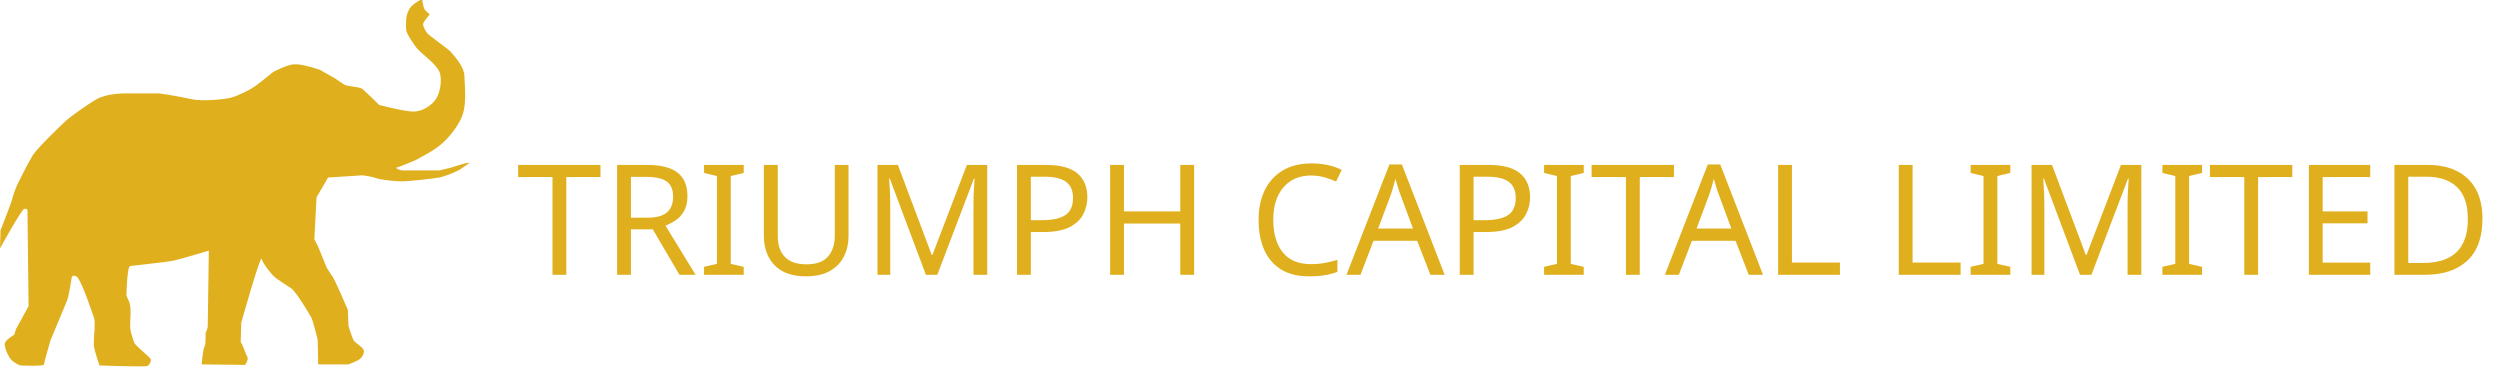
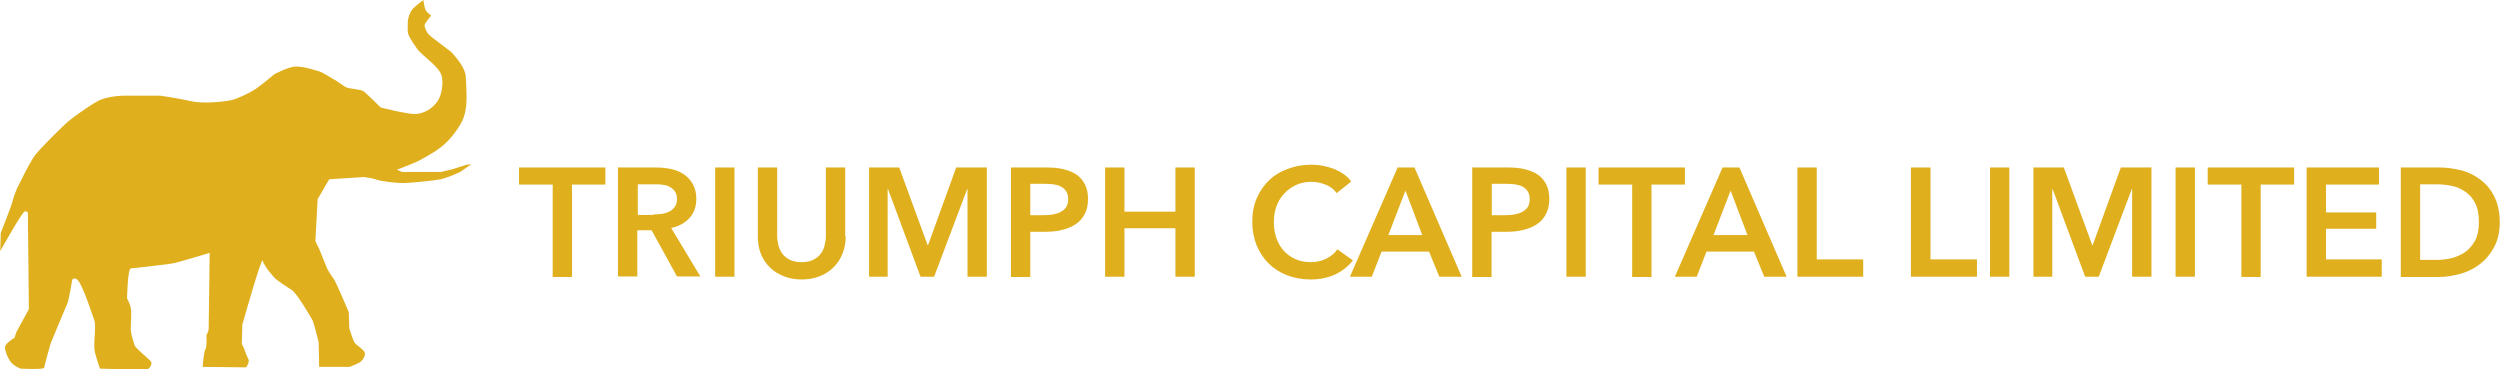
- <svg xmlns="http://www.w3.org/2000/svg" version="1.1" id="Layer_1" x="0px" y="0px" viewBox="0 0 454.9 66.8" enable-background="new 0 0 454.9 66.8" xml:space="preserve">
-   <path fill="#E0AF1D" d="M76.8-0.2c0,0,0.2,1.4,0.4,1.8c0.2,0.4,1,1,1,1s-1.1,1.3-1.2,1.7c-0.1,0.4,0.4,1.3,0.7,1.7  c0.3,0.4,3.8,2.9,4.2,3.3c1,1.1,2.6,3,2.6,4.5c0.1,2.6,0.5,5.6-0.7,8c-1,1.9-2.6,3.9-4.5,5.2c-0.5,0.4-3.2,1.9-3.6,2.1  s-3.3,1.4-3.6,1.4s0.7,0.5,1,0.5C73.5,31,80,31,80,31s1.6-0.4,2.1-0.5c0.5-0.2,2.6-0.8,2.6-0.8l0.8-0.1c0,0-1.4,1-1.9,1.3  s-2.6,1.2-3.7,1.4c-1.1,0.2-5.5,0.7-6.8,0.7c-1.3,0-3.9-0.3-4.7-0.6s-2.4-0.5-2.4-0.5l-6.3,0.4l-2.1,3.6l-0.4,7.6  c0,0,0.4,0.9,0.7,1.4c0.2,0.5,1.5,3.7,1.5,3.7s0.7,1.2,1.1,1.7s2.8,6.1,2.8,6.1l0.1,2.9c0,0,0.7,2.3,1,2.7c0.3,0.4,1.8,1.3,1.8,1.8  c0.1,0.5-0.3,1.2-0.7,1.5c-0.4,0.4-2.1,1-2.1,1h-5.5l-0.1-4.5c0,0-0.8-3.3-1.1-3.9s-2.9-5-3.8-5.5c-0.8-0.5-2-1.3-2.7-1.8  c-0.7-0.5-2.4-2.7-2.6-3.5c-0.2-0.8-3.7,11.6-3.7,11.6l-0.1,3.5c0,0,0.4,0.7,0.6,1.3c0.2,0.5,0.3,0.9,0.6,1.4  c0.3,0.5-0.4,1.5-0.4,1.5l-7.9-0.1c0,0,0.2-2.7,0.5-3.2s0.2-2.5,0.2-2.5s0.4-0.8,0.4-1.2S38,45.6,38,45.6s-5,1.5-6.3,1.8  s-7.4,0.9-8,1c-0.6,0.1-0.7,5.4-0.7,5.4s0.5,1,0.6,1.4c0.3,1.2,0.1,2.4,0.1,3.6c-0.1,1.3,0.3,2.3,0.7,3.5c0.2,0.6,2.8,2.6,3,3  c0.2,0.4-0.2,1.1-0.6,1.3c-0.4,0.2-8.7-0.1-8.7-0.1s-0.9-2.6-1-3.5s0.1-3,0.1-3s0.1-1.7-0.1-2.2c-0.2-0.5-2.3-7-3.2-7.5  c-0.9-0.5-0.9,0.5-0.9,0.5s-0.5,3.2-0.8,3.9c-0.3,0.7-3,7.2-3,7.2S8,66,8,66.3c0.1,0.4-4.3,0.2-4.3,0.2S2.6,66.1,2,65.4  c-0.6-0.7-1.3-2.4-1.1-3s1.7-1.5,1.7-1.5l0.3-1l2.3-4.2L5,38.4c0,0,0.1-0.5-0.6-0.4C3.8,38.3,0,45.2,0,45.2l0.1-3.3  c0,0,2-5.1,2.1-5.6c0.1-0.5,0.7-2.2,0.9-2.6c0.5-1,1.9-3.9,2.9-5.5c1-1.5,5.8-6.1,6.3-6.5c0.6-0.5,3.3-2.5,5.2-3.6  c1.8-1.1,5-1.1,5-1.1h6.5c0,0,3.5,0.5,5.6,1c2.1,0.5,6,0.1,7.3-0.2c1.3-0.3,3.5-1.4,4.5-2.1s3.3-2.6,3.3-2.6s2.6-1.4,3.9-1.4  c1.4-0.1,4.6,1,4.6,1s1.8,1,2.3,1.3c0.5,0.2,2,1.4,2.4,1.5c0.5,0.2,2.3,0.3,2.9,0.6c0.5,0.3,3.2,3,3.2,3s4.6,1.2,6.2,1.2  c1.6,0,3.3-1,4.2-2.4c0.8-1.3,1.2-4.1,0.3-5.3c-1-1.5-2.8-2.6-4-4C75.3,8,74.4,6.8,74,5.8c-0.2-0.5-0.1-1.5-0.1-2.1  c0-0.8,0.4-2,1-2.6C75.5,0.5,76.8-0.2,76.8-0.2z" />
-   <text transform="matrix(1 0 0 1 94 50)" fill="#E0AF1D" font-family="'AvenirNext-DemiBold'" font-size="28">TRIUMPH CAPITAL LIMITED</text>
+ <svg xmlns="http://www.w3.org/2000/svg" version="1.1" id="Layer_1" x="0px" y="0px" viewBox="21.2 460.7 995.6 146.8" enable-background="new 21.2 460.7 995.6 146.8" xml:space="preserve">
+   <path fill="#E0AF1D" d="M189.8,460.7c0,0,0.4,3.1,0.9,4c0.4,0.9,2.2,2.2,2.2,2.2s-2.4,2.9-2.6,3.7c-0.2,0.9,0.9,2.9,1.5,3.7  c0.7,0.9,8.3,6.4,9.2,7.2c2.2,2.4,5.7,6.6,5.7,9.9c0.2,5.7,1.1,12.3-1.5,17.6c-2.2,4.2-5.7,8.6-9.9,11.4c-1.1,0.9-7,4.2-7.9,4.6  c-0.9,0.4-7.2,3.1-7.9,3.1c-0.7,0,1.5,1.1,2.2,1.1c0.9,0,15.1,0,15.1,0s3.5-0.9,4.6-1.1c1.1-0.4,5.7-1.8,5.7-1.8l1.8-0.2  c0,0-3.1,2.2-4.2,2.9c-1.1,0.7-5.7,2.6-8.1,3.1s-12.1,1.5-14.9,1.5c-2.9,0-8.6-0.7-10.3-1.3c-1.8-0.7-5.3-1.1-5.3-1.1l-13.8,0.9  l-4.6,7.9l-0.9,16.7c0,0,0.9,2,1.5,3.1c0.4,1.1,3.3,8.1,3.3,8.1s1.5,2.6,2.4,3.7c0.9,1.1,6.1,13.4,6.1,13.4l0.2,6.4  c0,0,1.5,5,2.2,5.9s4,2.9,4,4c0.2,1.1-0.7,2.6-1.5,3.3c-0.9,0.9-4.6,2.2-4.6,2.2h-12.1l-0.2-9.9c0,0-1.8-7.2-2.4-8.6  c-0.7-1.3-6.4-11-8.3-12.1c-1.8-1.1-4.4-2.9-5.9-4s-5.3-5.9-5.7-7.7s-8.1,25.5-8.1,25.5l-0.2,7.7c0,0,0.9,1.5,1.3,2.9  c0.4,1.1,0.7,2,1.3,3.1c0.7,1.1-0.9,3.3-0.9,3.3l-17.3-0.2c0,0,0.4-5.9,1.1-7s0.4-5.5,0.4-5.5s0.9-1.8,0.9-2.6s0.4-30.3,0.4-30.3  s-11,3.3-13.8,4c-2.9,0.7-16.2,2-17.6,2.2c-1.3,0.2-1.5,11.9-1.5,11.9s1.1,2.2,1.3,3.1c0.7,2.6,0.2,5.3,0.2,7.9  c-0.2,2.9,0.7,5,1.5,7.7c0.4,1.3,6.1,5.7,6.6,6.6c0.4,0.9-0.4,2.4-1.3,2.9c-0.9,0.4-19.1-0.2-19.1-0.2s-2-5.7-2.2-7.7  c-0.2-2,0.2-6.6,0.2-6.6s0.2-3.7-0.2-4.8c-0.4-1.1-5-15.4-7-16.5c-2-1.1-2,1.1-2,1.1s-1.1,7-1.8,8.6c-0.7,1.5-6.6,15.8-6.6,15.8  s-2.6,9-2.6,9.7c0.2,0.9-9.4,0.4-9.4,0.4s-2.4-0.9-3.7-2.4c-1.3-1.5-2.9-5.3-2.4-6.6c0.4-1.3,3.7-3.3,3.7-3.3l0.7-2.2l5-9.2l-0.4-38  c0,0,0.2-1.1-1.3-0.9c-1.3,0.7-9.7,15.8-9.7,15.8l0.2-7.2c0,0,4.4-11.2,4.6-12.3c0.2-1.1,1.5-4.8,2-5.7c1.1-2.2,4.2-8.6,6.4-12.1  c2.2-3.3,12.7-13.4,13.8-14.3c1.3-1.1,7.2-5.5,11.4-7.9c4-2.4,11-2.4,11-2.4h14.3c0,0,7.7,1.1,12.3,2.2c4.6,1.1,13.2,0.2,16-0.4  c2.9-0.7,7.7-3.1,9.9-4.6c2.2-1.5,7.2-5.7,7.2-5.7s5.7-3.1,8.6-3.1c3.1-0.2,10.1,2.2,10.1,2.2s4,2.2,5,2.9c1.1,0.4,4.4,3.1,5.3,3.3  c1.1,0.4,5,0.7,6.4,1.3c1.1,0.7,7,6.6,7,6.6s10.1,2.6,13.6,2.6c3.5,0,7.2-2.2,9.2-5.3c1.8-2.9,2.6-9,0.7-11.6  c-2.2-3.3-6.1-5.7-8.8-8.8c-0.9-1.3-2.9-4-3.7-6.1c-0.4-1.1-0.2-3.3-0.2-4.6c0-1.8,0.9-4.4,2.2-5.7S189.8,460.7,189.8,460.7z" />
+   <g enable-background="new    ">
+     <path fill="#E0AF1D" d="M241.2,534.2h-13.3v-6.8h34.4v6.8h-13.3v36.8h-7.7V534.2z" />
+     <path fill="#E0AF1D" d="M267.3,527.4h15.1c2,0,4,0.2,6,0.6c1.9,0.4,3.6,1.1,5.1,2.1c1.5,1,2.7,2.3,3.6,3.9c0.9,1.6,1.4,3.5,1.4,5.8   c0,3.2-0.9,5.7-2.7,7.7c-1.8,2-4.2,3.3-7.3,4l11.6,19.3h-9.3l-10.1-18.4H275v18.4h-7.7V527.4z M281.4,546.1c1.1,0,2.2-0.1,3.3-0.2   c1.1-0.2,2.1-0.5,3-0.9c0.9-0.5,1.6-1.1,2.2-1.9c0.6-0.8,0.9-1.9,0.9-3.2c0-1.2-0.3-2.2-0.8-2.9c-0.5-0.8-1.2-1.4-2-1.8   c-0.8-0.5-1.8-0.8-2.8-0.9c-1-0.2-2.1-0.2-3-0.2h-7v12.2H281.4z" />
+     <path fill="#E0AF1D" d="M306,527.4h7.7v43.5H306V527.4z" />
+     <path fill="#E0AF1D" d="M358,554.9c0,2.6-0.5,5-1.4,7.1c-0.9,2.1-2.1,3.9-3.7,5.4c-1.6,1.5-3.4,2.6-5.5,3.4   c-2.1,0.8-4.4,1.2-6.9,1.2c-2.5,0-4.8-0.4-6.9-1.2c-2.1-0.8-4-1.9-5.6-3.4c-1.6-1.5-2.8-3.3-3.7-5.4c-0.9-2.1-1.3-4.5-1.3-7.1   v-27.5h7.7v27.2c0,1.3,0.2,2.5,0.5,3.8c0.3,1.3,0.9,2.4,1.6,3.4c0.8,1,1.8,1.8,3,2.4c1.2,0.6,2.8,0.9,4.6,0.9s3.4-0.3,4.6-0.9   c1.2-0.6,2.3-1.4,3-2.4c0.8-1,1.3-2.1,1.6-3.4c0.3-1.2,0.5-2.5,0.5-3.8v-27.2h7.7V554.9z" />
+     <path fill="#E0AF1D" d="M367.2,527.4h12.1l11.3,30.9h0.2l11.2-30.9h12.2v43.5h-7.7v-35h-0.1l-13.2,35h-5.4l-13-35h-0.1v35h-7.4   V527.4z" />
+     <path fill="#E0AF1D" d="M423.8,527.4H438c2.5,0,4.8,0.2,6.8,0.7c2,0.5,3.7,1.2,5.2,2.2c1.4,1,2.5,2.3,3.3,3.9   c0.8,1.6,1.2,3.5,1.2,5.8c0,2.4-0.5,4.4-1.4,6.1c-0.9,1.6-2.1,3-3.7,4c-1.5,1-3.3,1.7-5.4,2.2c-2,0.5-4.2,0.7-6.5,0.7h-6v18h-7.7   V527.4z M436.9,546.4c1.3,0,2.5-0.1,3.6-0.3c1.1-0.2,2.2-0.5,3.1-1c0.9-0.5,1.6-1.1,2.2-1.9c0.5-0.8,0.8-1.9,0.8-3.2   c0-1.3-0.3-2.3-0.8-3.1c-0.5-0.8-1.2-1.4-2.1-1.9c-0.9-0.5-1.9-0.7-3-0.9c-1.1-0.1-2.3-0.2-3.5-0.2h-5.7v12.5H436.9z" />
+     <path fill="#E0AF1D" d="M461.3,527.4h7.7V545h20.3v-17.6h7.7v43.5h-7.7v-19.3H469v19.3h-7.7V527.4z" />
+     <path fill="#E0AF1D" d="M553.5,537.6c-1.1-1.6-2.6-2.7-4.5-3.4c-1.8-0.7-3.6-1.1-5.4-1.1c-2.3,0-4.3,0.4-6.1,1.2   c-1.8,0.8-3.4,1.9-4.8,3.4s-2.4,3.1-3.1,5c-0.7,1.9-1.1,4-1.1,6.3c0,2.4,0.3,4.5,1,6.5s1.7,3.7,3,5.1c1.3,1.4,2.8,2.5,4.6,3.3   c1.8,0.8,3.8,1.2,6.1,1.2c2.3,0,4.4-0.5,6.2-1.4c1.8-0.9,3.3-2.1,4.4-3.7l6.2,4.4c-1.9,2.4-4.3,4.3-7.1,5.6c-2.8,1.3-6,2-9.8,2   c-3.4,0-6.5-0.6-9.4-1.7c-2.8-1.1-5.3-2.7-7.3-4.7c-2-2-3.6-4.4-4.8-7.3c-1.1-2.8-1.7-5.9-1.7-9.3c0-3.5,0.6-6.6,1.8-9.4   c1.2-2.8,2.9-5.2,5-7.2c2.1-2,4.6-3.5,7.5-4.5c2.9-1.1,6-1.6,9.3-1.6c1.4,0,2.8,0.1,4.4,0.4c1.5,0.3,3,0.7,4.4,1.2   c1.4,0.6,2.7,1.2,3.9,2.1c1.2,0.8,2.3,1.8,3.1,3L553.5,537.6z" />
+     <path fill="#E0AF1D" d="M577.8,527.4h6.7l18.8,43.5h-8.9l-4.1-10h-18.9l-3.9,10h-8.7L577.8,527.4z M587.6,554.3l-6.7-17.7   l-6.8,17.7H587.6z" />
+     <path fill="#E0AF1D" d="M607.5,527.4h14.2c2.5,0,4.8,0.2,6.8,0.7c2,0.5,3.7,1.2,5.2,2.2c1.4,1,2.5,2.3,3.3,3.9   c0.8,1.6,1.2,3.5,1.2,5.8c0,2.4-0.5,4.4-1.4,6.1c-0.9,1.6-2.1,3-3.7,4c-1.5,1-3.3,1.7-5.4,2.2s-4.2,0.7-6.5,0.7h-6v18h-7.7V527.4z    M620.7,546.4c1.3,0,2.5-0.1,3.6-0.3s2.2-0.5,3.1-1c0.9-0.5,1.6-1.1,2.2-1.9c0.5-0.8,0.8-1.9,0.8-3.2c0-1.3-0.3-2.3-0.8-3.1   c-0.5-0.8-1.2-1.4-2.1-1.9c-0.9-0.5-1.9-0.7-3-0.9c-1.1-0.1-2.3-0.2-3.5-0.2h-5.7v12.5H620.7z" />
+     <path fill="#E0AF1D" d="M645,527.4h7.7v43.5H645V527.4z" />
+     <path fill="#E0AF1D" d="M671.1,534.2h-13.3v-6.8h34.4v6.8h-13.3v36.8h-7.7V534.2z" />
+     <path fill="#E0AF1D" d="M707.2,527.4h6.7l18.8,43.5h-8.9l-4.1-10h-18.9l-3.9,10h-8.7L707.2,527.4z M717.1,554.3l-6.7-17.7   l-6.8,17.7H717.1z" />
+     <path fill="#E0AF1D" d="M737,527.4h7.7V564h18.5v6.9H737V527.4z" />
+     <path fill="#E0AF1D" d="M782.3,527.4h7.7V564h18.5v6.9h-26.3V527.4z" />
+     <path fill="#E0AF1D" d="M813.7,527.4h7.7v43.5h-7.7V527.4z" />
+     <path fill="#E0AF1D" d="M831,527.4h12.1l11.3,30.9h0.2l11.2-30.9H878v43.5h-7.7v-35h-0.1l-13.2,35h-5.4l-13-35h-0.1v35H831V527.4z" />
+     <path fill="#E0AF1D" d="M887.6,527.4h7.7v43.5h-7.7V527.4z" />
+     <path fill="#E0AF1D" d="M913.7,534.2h-13.3v-6.8h34.4v6.8h-13.3v36.8h-7.7V534.2z" />
+     <path fill="#E0AF1D" d="M939.8,527.4h28.8v6.8h-21.1v11.1h20v6.5h-20V564h22.2v6.9h-29.9V527.4z" />
+     <path fill="#E0AF1D" d="M977.3,527.4h15.4c2.8,0,5.7,0.4,8.5,1.1c2.9,0.7,5.5,2,7.7,3.7c2.3,1.7,4.2,3.9,5.6,6.7   c1.4,2.8,2.2,6.2,2.2,10.3c0,3.8-0.7,7.1-2.2,9.8c-1.4,2.7-3.3,5-5.6,6.8c-2.3,1.8-4.9,3.1-7.7,3.9c-2.9,0.8-5.7,1.3-8.5,1.3h-15.4   V527.4z M991.5,564.2c2,0,4-0.2,6-0.7c2-0.5,3.8-1.3,5.4-2.4c1.6-1.1,2.9-2.7,4-4.6c1-1.9,1.5-4.4,1.5-7.3c0-3.1-0.5-5.7-1.5-7.6   c-1-2-2.3-3.5-4-4.6c-1.6-1.1-3.4-1.9-5.4-2.3c-2-0.4-4-0.6-6-0.6h-6.5v30.1H991.5z" />
+   </g>
</svg>
